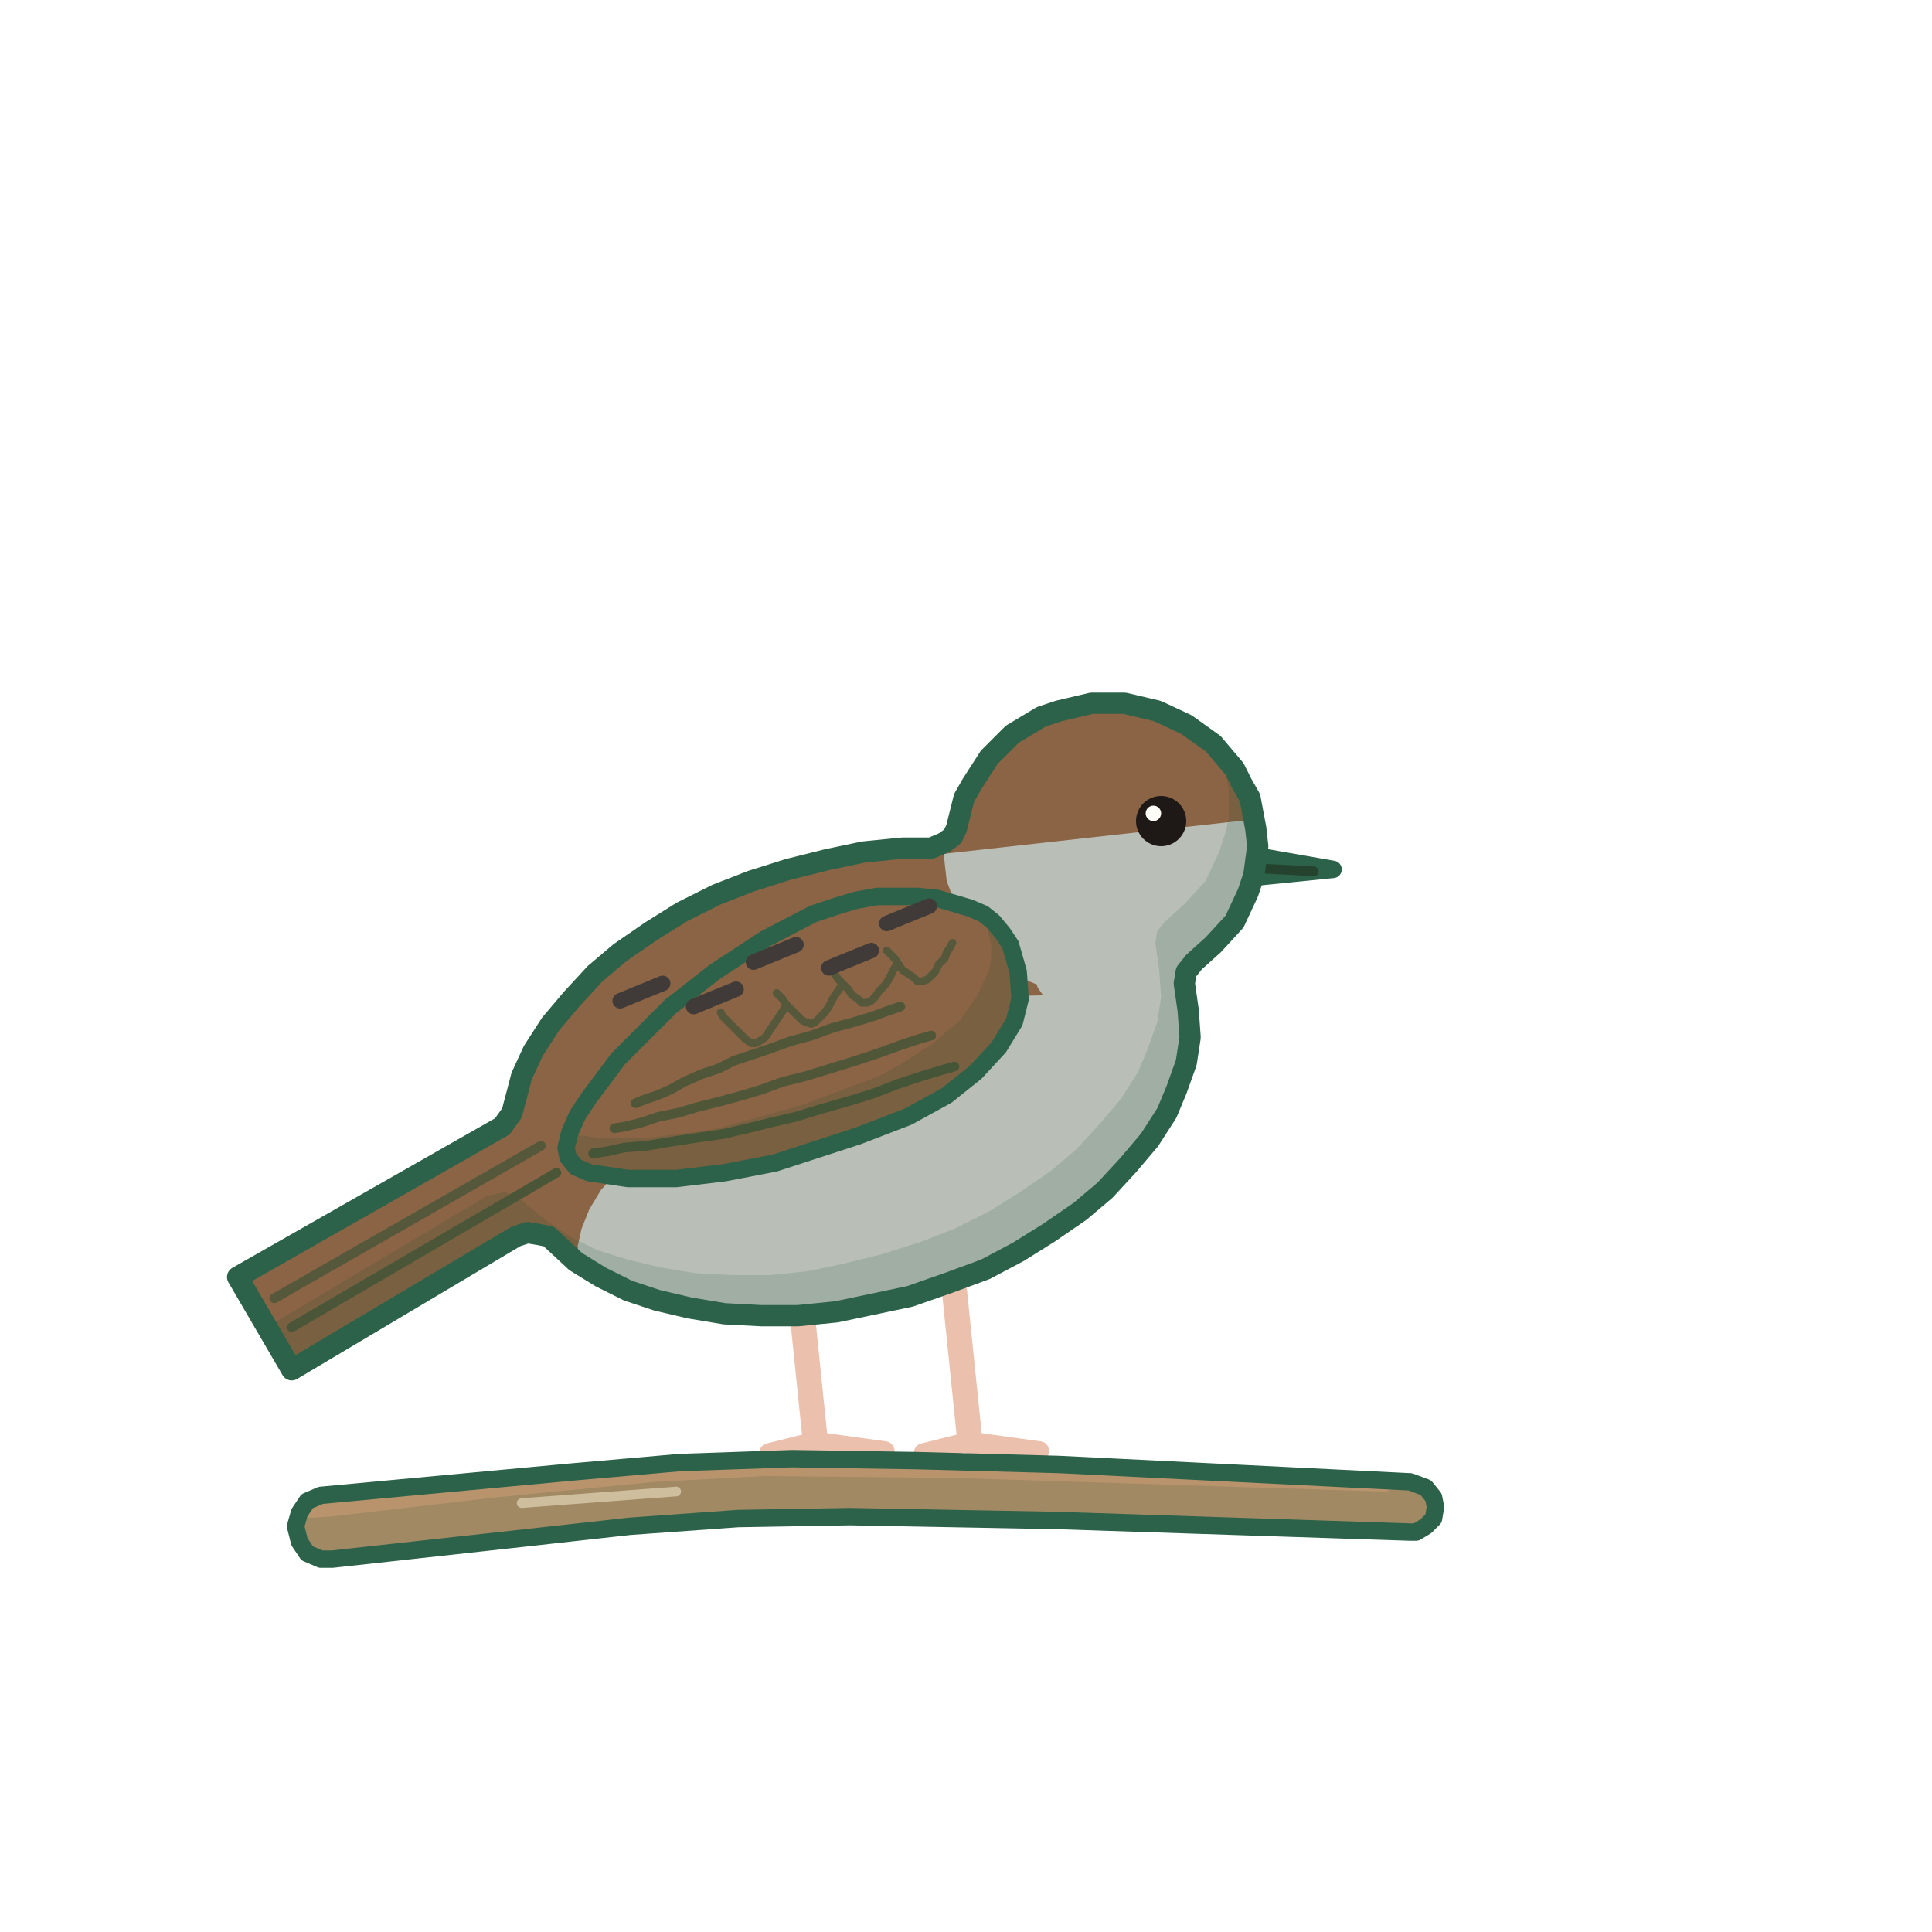
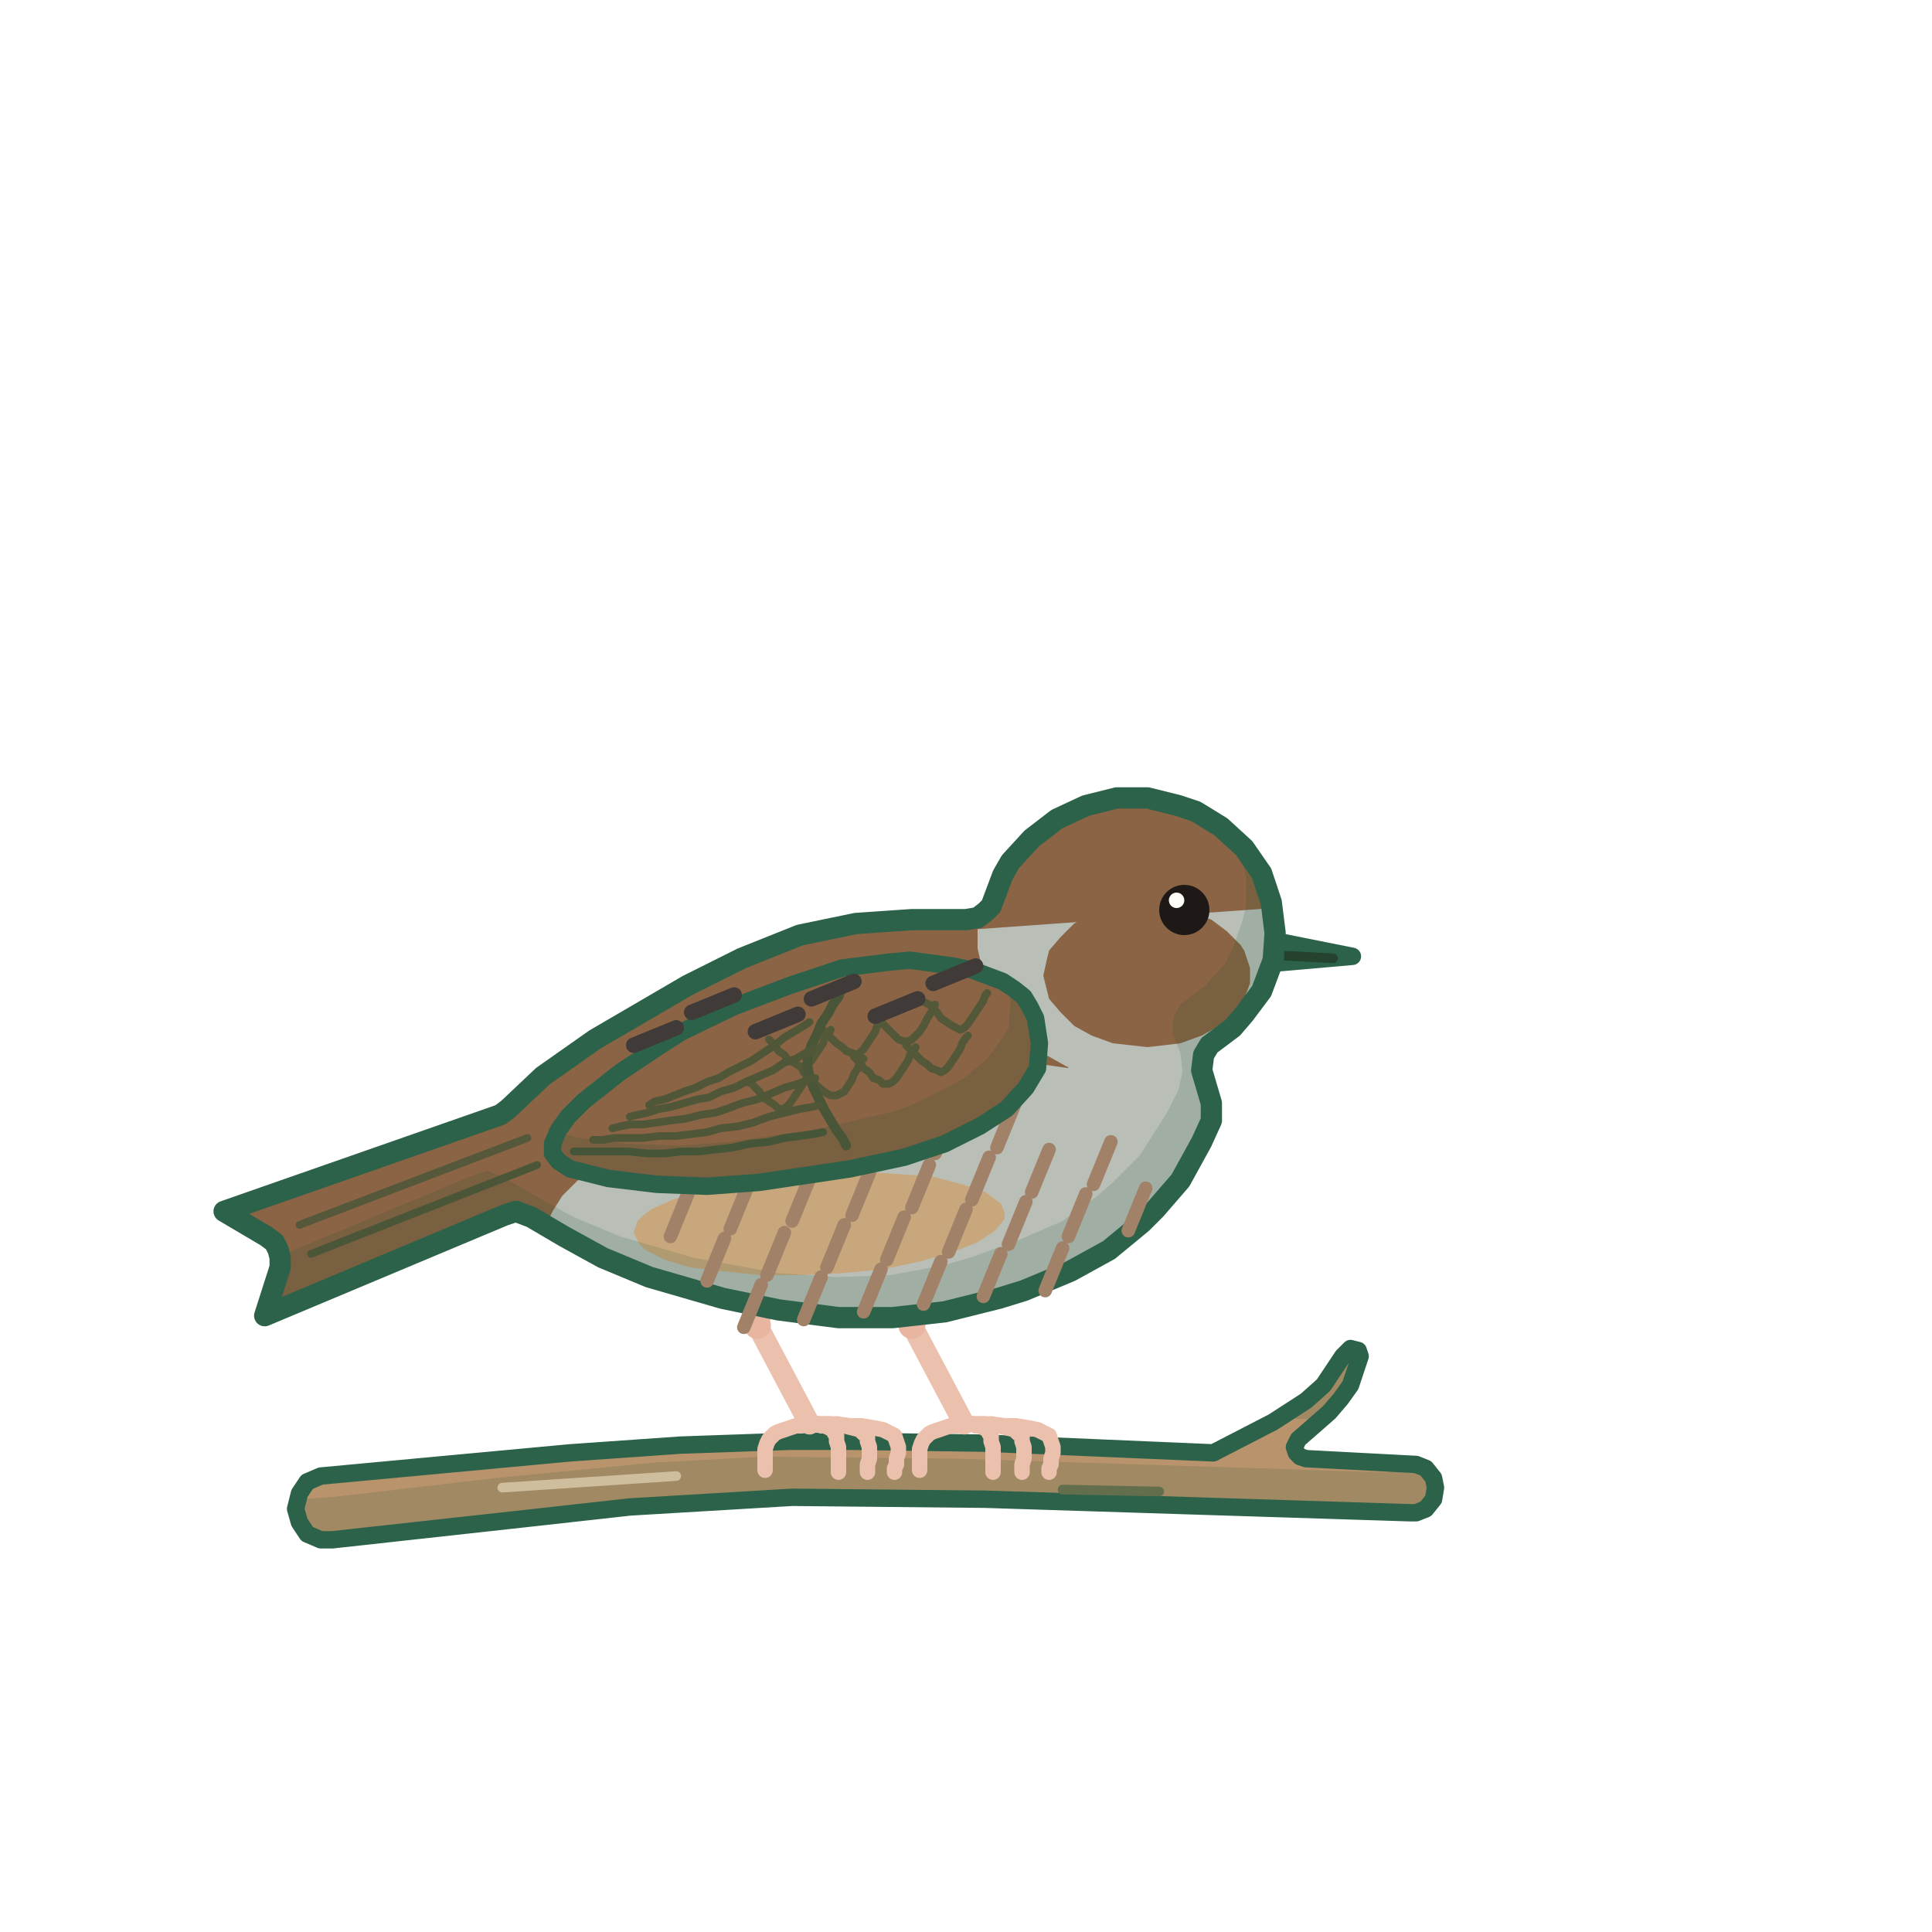
<svg xmlns="http://www.w3.org/2000/svg" width="100" height="100" viewBox="0 0 100 100">
  <g stroke-linecap="round" stroke-linejoin="round">
-     <path d="M41,62.9 L42.2,74.6" fill="none" stroke="#EBC0AD" stroke-width="1.3" />
-     <path d="M42.2,74.6 L45.8,75.1" fill="none" stroke="#EBC0AD" stroke-width="1" />
-     <path d="M42.2,74.6 L45.2,76.1" fill="none" stroke="#EBC0AD" stroke-width="1" />
-     <path d="M42.2,74.6 L39.8,75.2" fill="none" stroke="#EBC0AD" stroke-width="1" />
-     <path d="M49,62.9 L50.2,74.6" fill="none" stroke="#EBC0AD" stroke-width="1.3" />
-     <path d="M50.2,74.6 L53.8,75.1" fill="none" stroke="#EBC0AD" stroke-width="1" />
-     <path d="M50.2,74.6 L53.2,76.1" fill="none" stroke="#EBC0AD" stroke-width="1" />
-     <path d="M50.2,74.6 L47.8,75.2" fill="none" stroke="#EBC0AD" stroke-width="1" />
-     <path d="M29.5,76.2 L35.2,75.7 L41,75.5 L47.4,75.6 L54.8,75.8 L73,76.7 L73.8,77 L74.2,77.5 L74.3,78 L74.2,78.6 L73.8,79 L73.3,79.3 L73,79.3 L54.7,78.7 L44,78.5 L38.2,78.6 L32.6,79 L27.2,79.6 L17.2,80.7 L16.6,80.7 L15.9,80.4 L15.5,79.8 L15.3,79 L15.5,78.3 L15.9,77.7 L16.6,77.4 Z" fill="#B8936C" stroke="none" />
-     <path d="M15.3,79 L15.4,78.6 L17.1,78.5 L25.7,77.5 L33.9,76.7 L39.5,76.4 L49.5,76.5 L71.5,77.2 L71.8,77.2 L72.3,76.9 L72.5,76.7 L73.3,76.8 L73.8,77 L74.2,77.5 L74.3,78 L74.2,78.6 L73.8,79 L73.3,79.3 L73,79.3 L51,78.6 L41,78.5 L32.6,79 L27.2,79.6 L17.2,80.7 L16.6,80.7 L15.9,80.4 L15.5,79.8 Z" fill="#06472A" fill-opacity="0.13" stroke="none" />
-     <path d="M29.5,76.2 L35.2,75.7 L41,75.5 L47.4,75.6 L54.8,75.8 L73,76.7 L73.8,77 L74.2,77.5 L74.3,78 L74.2,78.6 L73.8,79 L73.3,79.3 L73,79.3 L54.7,78.7 L44,78.5 L38.2,78.6 L32.6,79 L27.2,79.6 L17.2,80.7 L16.6,80.7 L15.9,80.4 L15.5,79.8 L15.3,79 L15.5,78.3 L15.9,77.7 L16.6,77.4 Z" fill="none" stroke="#2B6249" stroke-width="0.9" />
-     <path d="M27,77.8 L35,77.2" fill="none" stroke="#CEBE9E" stroke-width="0.5" />
-     <path d="M61,43.6 L69,45 L61,45.8 Z" fill="#4B3A33" stroke="none" />
-     <path d="M61,45.8 L61,43.6 L69,45 Z" fill="#06472A" fill-opacity="0.13" stroke="none" />
-     <path d="M61,43.6 L69,45 L61,45.8 Z" fill="none" stroke="#2B6249" stroke-width="0.9" />
-     <path d="M62.4,44.8 L68,45.1" fill="none" stroke="#24422E" stroke-width="0.5" />
-     <path d="M12.3,66.1 L26,58.3 L26.5,57.6 L27,55.7 L27.6,54.4 L28.5,53 L29.6,51.7 L30.8,50.4 L32.1,49.3 L33.7,48.2 L35.3,47.2 L37.1,46.3 L38.9,45.6 L40.8,45 L42.8,44.5 L44.7,44.1 L46.7,43.9 L48.2,43.9 L48.9,43.6 L49.3,43.3 L49.5,42.9 L49.9,41.3 L50.3,40.6 L51.2,39.2 L52.4,38 L53.9,37.1 L54.8,36.8 L56.5,36.4 L58.2,36.4 L59.9,36.8 L61.4,37.5 L62.8,38.5 L63.9,39.8 L64.3,40.6 L64.7,41.3 L65,42.9 L65.1,43.8 L64.9,45.3 L64.6,46.2 L63.9,47.7 L62.8,48.9 L61.8,49.8 L61.4,50.3 L61.3,50.9 L61.5,52.3 L61.6,53.7 L61.4,55 L60.9,56.4 L60.4,57.6 L59.5,59 L58.4,60.3 L57.2,61.6 L55.9,62.7 L54.3,63.8 L52.7,64.8 L51,65.7 L49.1,66.4 L47.1,67.1 L45.2,67.5 L43.3,67.9 L41.3,68.1 L39.4,68.1 L37.5,68 L35.7,67.7 L34,67.3 L32.5,66.8 L31.1,66.1 L29.8,65.3 L28.4,64 L27.9,63.9 L27.3,63.8 L26.7,64 L15.1,70.9 Z" fill="#8A6444" stroke="none" />
-     <path d="M33.3,60.4 L27.5,63.8 L26.7,64 L15.1,70.9 L12.3,66.1 L25.8,58.5 L26.4,57.9 L30.5,55.6 L30.8,55.7 L33.3,60.1 Z" fill="#8A6444" stroke="none" />
-     <path d="M59.8,54.2 L61.4,54.7 L61.4,55 L60.9,56.4 L60.3,57.7 L59.5,59 L58.4,60.3 L57.2,61.6 L55.9,62.7 L54.3,63.8 L52.7,64.8 L51,65.7 L49.1,66.4 L47.1,67.1 L45.2,67.5 L43.3,67.9 L41.3,68.1 L39.3,68.1 L37.4,68 L35.7,67.7 L34,67.3 L32.4,66.8 L31.1,66.1 L30,65.4 L29.9,64.5 L30.1,63.6 L30.5,62.6 L31.1,61.6 L32,60.6 L33,59.7 L34.2,58.7 L35.6,57.9 L37.2,57.1 L38.9,56.3 L42.6,55 L46.6,54.1 L48.6,53.8 L52.7,53.5 L54.6,53.5 L56.7,53.7 L55.2,52.9 L54.4,52.1 L53.7,51.1 L53.6,50.6 L53.4,49.6 L53.6,48.5 L53.7,48 L54.4,47.1 L55.2,46.3 L55.7,45.9 L56.9,45.4 L58.9,44.9 L61,45 L61.7,45.2 L63,45.6 L63.5,45.9 L64.5,46.6 L63.9,47.6 L63.4,48.3 L62.8,48.9 L61.8,49.8 L61.4,50.3 L61.3,50.9 L61.5,52.3 L61.6,53.6 L61.5,54 Z" fill="#B9BEB6" stroke="none" />
-     <path d="M45.8,53.2 L46.3,52.1 L50.6,51.6 L54.6,51.5 L56.6,51.7 L58.5,51.9 L60.4,52.3 L61.6,52.7 L61.6,53.6 L61.4,55 L60.9,56.4 L60.4,57.6 L59.5,59 L58.4,60.3 L57.2,61.6 L55.9,62.7 L54.4,63.8 L52.7,64.8 L50.4,65.9 L49.4,65.4 L48.5,64.7 L47.7,64 L47,63.1 L46.4,62.2 L45.9,61.2 L45.5,60.1 L45.2,59 L45.1,57.9 L45.1,56.7 L45.2,55.5 L45.5,54.4 Z" fill="#B9BEB6" stroke="none" />
-     <path d="M48.8,43.8 L49.5,43 L49.9,41.3 L50.3,40.5 L51.2,39.2 L51.8,38.5 L53.2,37.5 L54.7,36.8 L55.6,36.6 L57.3,36.4 L59,36.6 L59.9,36.8 L61.4,37.5 L62.8,38.5 L63.9,39.8 L64.3,40.6 L64.9,42 L65.1,43.7 L64.9,45.3 L64.3,46.9 L63.4,48.3 L61.7,49.9 L61.4,50.3 L61.3,50.8 L60.1,51.3 L59.2,51.5 L57.3,51.8 L55.5,51.6 L54.5,51.3 L52.8,50.6 L51.3,49.4 L50.1,48 L49.6,47.2 L49,45.6 Z" fill="#B9BEB6" stroke="none" />
-     <path d="M48.8,43.8 L49.5,43 L49.9,41.3 L50.3,40.5 L51.2,39.2 L51.8,38.6 L52.5,38 L53.9,37.1 L54.8,36.8 L56.5,36.4 L58.1,36.4 L59.1,36.6 L60.6,37.1 L62.1,38 L63.4,39.1 L63.9,39.9 L64.6,41.3 L65,42.4 L48.8,44.2 Z" fill="#8A6444" stroke="none" />
-     <path d="M15.1,70.9 L13.8,68.7 L25.2,61.9 L25.7,61.8 L26.1,61.7 L26.7,61.9 L28.3,63.2 L29.5,64 L30.9,64.7 L32.5,65.2 L34.2,65.6 L36,65.9 L37.9,66 L39.8,66 L41.8,65.8 L43.7,65.4 L45.7,64.9 L47.6,64.3 L49.4,63.6 L51.2,62.7 L52.8,61.7 L54.4,60.6 L55.7,59.5 L56.9,58.2 L58,56.9 L58.9,55.5 L59.4,54.3 L59.9,52.9 L60.1,51.6 L60,50.2 L59.8,48.8 L59.9,48.2 L60.3,47.7 L61.3,46.8 L62.4,45.6 L63.1,44.1 L63.4,43.2 L63.6,42.4 L63.6,40.8 L63.4,39.9 L62.9,38.6 L63.9,39.9 L64.6,41.3 L64.9,42.1 L65.1,43.7 L65,44.6 L64.6,46.2 L63.9,47.6 L62.8,48.9 L61.7,49.9 L61.4,50.4 L61.3,51 L61.5,52.3 L61.6,53.6 L61.4,55 L60.9,56.4 L60.3,57.7 L59.5,59 L58.4,60.3 L57.2,61.6 L55.9,62.7 L54.3,63.8 L52.7,64.8 L50.9,65.7 L49.1,66.4 L47.2,67 L45.2,67.5 L43.3,67.9 L41.3,68.1 L39.4,68.1 L37.5,68 L35.7,67.7 L34,67.3 L32.4,66.8 L31,66.1 L29.8,65.3 L28.2,64 L27.8,63.8 L27.3,63.8 L26.7,64 Z" fill="#06472A" fill-opacity="0.13" stroke="none" />
-     <path d="M12.3,66.1 L26,58.3 L26.5,57.6 L27,55.7 L27.6,54.4 L28.5,53 L29.6,51.7 L30.8,50.4 L32.1,49.3 L33.7,48.2 L35.3,47.2 L37.1,46.3 L38.9,45.6 L40.8,45 L42.8,44.5 L44.7,44.1 L46.7,43.9 L48.2,43.9 L48.9,43.6 L49.3,43.3 L49.5,42.9 L49.9,41.3 L50.3,40.6 L51.2,39.2 L52.4,38 L53.9,37.1 L54.8,36.8 L56.5,36.4 L58.2,36.4 L59.9,36.8 L61.4,37.5 L62.8,38.5 L63.9,39.8 L64.3,40.6 L64.7,41.3 L65,42.9 L65.1,43.8 L64.9,45.3 L64.6,46.2 L63.9,47.7 L62.8,48.9 L61.8,49.8 L61.4,50.3 L61.3,50.9 L61.5,52.3 L61.6,53.7 L61.4,55 L60.9,56.4 L60.4,57.6 L59.5,59 L58.4,60.3 L57.2,61.6 L55.9,62.7 L54.3,63.8 L52.7,64.8 L51,65.7 L49.1,66.4 L47.1,67.1 L45.2,67.5 L43.3,67.9 L41.3,68.1 L39.4,68.1 L37.5,68 L35.7,67.7 L34,67.3 L32.5,66.8 L31.1,66.1 L29.8,65.3 L28.4,64 L27.9,63.9 L27.3,63.8 L26.7,64 L15.1,70.9 Z" fill="none" stroke="#2B6249" stroke-width="1.1" />
-     <path d="M28.8,60.7 L15.1,68.7" fill="none" stroke="#4B5638" stroke-width="0.5" />
-     <path d="M28,59.3 L14.2,67.2" fill="none" stroke="#55583A" stroke-width="0.5" />
-     <path d="M50.2,47 L50.9,47.3 L51.4,47.7 L51.9,48.3 L52.3,48.9 L52.7,50.3 L52.8,51.7 L52.5,52.9 L51.7,54.2 L50.5,55.5 L49,56.7 L47,57.8 L44.4,58.8 L40.1,60.2 L37.5,60.7 L35,61 L32.5,61 L30.5,60.7 L29.8,60.4 L29.4,59.9 L29.3,59.4 L29.5,58.6 L29.9,57.7 L30.5,56.8 L32,54.8 L33.8,53 L34.7,52.1 L37,50.3 L39.6,48.6 L42.1,47.3 L43.3,46.9 L44.3,46.6 L45.4,46.4 L47.5,46.4 L48.5,46.5 Z" fill="#8A6444" stroke="none" />
-     <path d="M29.3,59.4 L29.5,58.7 L31,58.9 L33.5,58.9 L36,58.6 L37.2,58.4 L41.5,57.2 L45.5,55.7 L46.6,55.1 L48.3,54 L49.7,52.8 L50.6,51.5 L51.2,50.2 L51.3,49.6 L51.3,48.9 L51,47.5 L51.9,48.3 L52.3,48.9 L52.7,50.3 L52.8,51.7 L52.7,52.3 L52.1,53.6 L51.2,54.9 L49.8,56.1 L48.1,57.2 L47,57.8 L44.4,58.8 L41.5,59.8 L38.7,60.5 L36.3,60.9 L33.7,61 L31.4,60.9 L30.5,60.7 L29.8,60.4 L29.4,59.9 Z" fill="#06472A" fill-opacity="0.13" stroke="none" />
-     <path d="M50.2,47 L50.9,47.3 L51.4,47.7 L51.9,48.3 L52.3,48.9 L52.7,50.3 L52.8,51.7 L52.5,52.9 L51.7,54.2 L50.5,55.5 L49,56.7 L47,57.8 L44.4,58.8 L40.1,60.2 L37.5,60.7 L35,61 L32.5,61 L30.5,60.7 L29.8,60.4 L29.4,59.9 L29.3,59.4 L29.5,58.6 L29.9,57.7 L30.5,56.8 L32,54.8 L33.8,53 L34.7,52.1 L37,50.3 L39.6,48.6 L42.1,47.3 L43.3,46.9 L44.3,46.6 L45.4,46.4 L47.5,46.4 L48.5,46.5 Z" fill="none" stroke="#2B6249" stroke-width="0.9" />
-     <path d="M49.4,55.2 L48.7,55.4 L47.7,55.7 L46.5,56.1 L45.2,56.6 L43.9,57 L42.5,57.4 L41.2,57.8 L39.9,58.1 L38.7,58.4 L37.4,58.7 L36,58.9 L34.7,59.1 L33.5,59.3 L32.3,59.4 L31.4,59.6 L30.7,59.7" fill="none" stroke="#455537" stroke-width="0.5" />
-     <path d="M48.2,53.6 L47.5,53.8 L46.6,54.1 L45.5,54.5 L44.3,54.9 L43,55.3 L41.7,55.7 L40.5,56 L39.4,56.4 L38.4,56.7 L37.3,57 L36.1,57.3 L35.1,57.6 L34.1,57.8 L33.2,58.1 L32.4,58.3 L31.8,58.4" fill="none" stroke="#4F5738" stroke-width="0.5" />
-     <path d="M46.6,52.1 L46,52.3 L45.2,52.6 L44.2,52.9 L43.1,53.2 L42,53.6 L40.9,53.9 L39.8,54.3 L38.9,54.6 L38,54.9 L37.2,55.3 L36.3,55.6 L35.4,56 L34.7,56.4 L34,56.7 L33.4,56.9 L32.9,57.1" fill="none" stroke="#4F5738" stroke-width="0.5" />
-     <path d="M49.3,48.8 L49.2,49 L49,49.3 L48.9,49.6 L48.6,49.9 L48.4,50.3 L48.2,50.5 L48,50.7 L47.7,50.8 L47.5,50.8 L47.3,50.6 L47,50.4 L46.7,50.2 L46.5,49.9 L46.3,49.6 L46.1,49.4 L45.9,49.2" fill="none" stroke="#55583A" stroke-width="0.4" />
-     <path d="M46.5,49.9 L46.3,50.1 L46.2,50.3 L46,50.7 L45.8,51 L45.5,51.3 L45.3,51.6 L45.1,51.8 L44.9,51.9 L44.6,51.9 L44.4,51.7 L44.1,51.5 L43.9,51.2 L43.6,50.9 L43.4,50.7 L43.2,50.4 L43.1,50.3" fill="none" stroke="#55583A" stroke-width="0.4" />
-     <path d="M43.6,51 L43.5,51.1 L43.3,51.4 L43.1,51.7 L42.9,52.1 L42.7,52.4 L42.4,52.7 L42.2,52.9 L42,53 L41.7,52.9 L41.5,52.8 L41.2,52.5 L41,52.3 L40.7,52 L40.5,51.7 L40.3,51.5 L40.2,51.4" fill="none" stroke="#55583A" stroke-width="0.4" />
-     <path d="M40.7,52 L40.6,52.2 L40.4,52.5 L40.2,52.8 L40,53.1 L39.8,53.4 L39.6,53.7 L39.3,53.9 L39.1,54 L38.9,54 L38.6,53.8 L38.4,53.6 L38.1,53.3 L37.9,53.1 L37.6,52.8 L37.4,52.6 L37.3,52.4" fill="none" stroke="#55583A" stroke-width="0.4" />
-     <path d="M48.1,46.9 L45.9,47.8" fill="none" stroke="#403B38" stroke-width="0.8" />
-     <path d="M45.1,49.2 L42.9,50.1" fill="none" stroke="#403B38" stroke-width="0.8" />
-     <path d="M41.2,48.9 L39,49.8" fill="none" stroke="#403B38" stroke-width="0.8" />
-     <path d="M38.1,51.2 L35.9,52.1" fill="none" stroke="#403B38" stroke-width="0.8" />
-     <path d="M34.3,50.9 L32.1,51.8" fill="none" stroke="#403B38" stroke-width="0.8" />
-     <circle cx="60.1" cy="42.5" r="1.3" fill="#1E1916" />
-     <circle cx="59.7" cy="42.1" r="0.4" fill="#FFFDF8" />
+     <path d="M15.3,78.1 L15.5,77.3 L15.9,76.7 L16.6,76.4 L29.5,75.2 L35.2,74.8 L40.9,74.6 L44.1,74.6 L51.1,74.7 L62.8,75.2 L65.9,73.6 L67.6,72.5 L68.5,71.7 L69.5,70.2 L69.9,69.8 L70.3,69.9 L70.4,70.2 L69.9,71.7 L69.4,72.4 L68.8,73.1 L67.2,74.5 L67,74.9 L67.1,75.2 L67.3,75.4 L67.6,75.5 L73.3,75.8 L73.8,76 L74.2,76.5 L74.3,77 L74.2,77.6 L73.8,78.1 L73.3,78.3 L73,78.3 L51,77.6 L41,77.5 L32.6,78 L27.2,78.6 L17.2,79.7 L16.6,79.7 L15.9,79.4 L15.5,78.8 Z" fill="#B8936C" stroke="none" />
+     <path d="M15.3,78.1 L15.4,77.6 L17.1,77.5 L25.7,76.5 L33.9,75.7 L39.5,75.4 L49.5,75.5 L71.4,76.2 L71.8,76.2 L72.3,76 L72.5,75.7 L73.3,75.8 L73.8,76 L74.2,76.5 L74.3,77 L74.2,77.6 L73.8,78.1 L73.3,78.3 L73,78.3 L51,77.6 L41,77.5 L32.6,78 L27.2,78.6 L17.2,79.7 L16.6,79.7 L15.9,79.4 L15.5,78.8 Z" fill="#06472A" fill-opacity="0.13" stroke="none" />
+     <path d="M68.5,73.5 L66.3,73.4 L68,72.2 L68.7,71.4 L69.6,70 L69.9,69.8 L70.1,69.8 L70.4,70.1 L70.4,70.4 L69.7,72 Z" fill="#06472A" fill-opacity="0.13" stroke="none" />
+     <path d="M15.3,78.1 L15.5,77.3 L15.9,76.7 L16.6,76.4 L29.5,75.2 L35.2,74.8 L40.9,74.6 L44.1,74.6 L51.1,74.7 L62.8,75.2 L65.9,73.6 L67.6,72.5 L68.5,71.7 L69.5,70.2 L69.9,69.8 L70.3,69.9 L70.4,70.2 L69.9,71.7 L69.4,72.4 L68.8,73.1 L67.2,74.5 L67,74.9 L67.1,75.2 L67.3,75.4 L67.6,75.5 L73.3,75.8 L73.8,76 L74.2,76.5 L74.3,77 L74.2,77.6 L73.8,78.1 L73.3,78.3 L73,78.3 L51,77.6 L41,77.5 L32.6,78 L27.2,78.6 L17.2,79.7 L16.6,79.7 L15.9,79.4 L15.5,78.8 Z" fill="none" stroke="#2B6249" stroke-width="0.9" />
+     <path d="M26,77 L35,76.4" fill="none" stroke="#CEBE9E" stroke-width="0.5" />
+     <path d="M55,77.1 L60,77.2" fill="none" stroke="#636F4C" stroke-width="0.5" />
+     <path d="M41,63.1 L39.2,68.6 L41.9,73.7" fill="none" stroke="#EBC0AD" stroke-width="1.1" />
+     <circle cx="39.2" cy="68.6" r="0.7" fill="#E7B5A0" />
+     <path d="M41.9,73.7 L42,73.7 L42.2,73.7 L42.3,73.7 L42.5,73.8 L42.7,73.8 L42.9,73.9 L43.1,74 L43.2,74.2 L43.3,74.3 L43.3,74.6 L43.4,74.9 L43.4,75.2 L43.4,75.5 L43.4,75.8 L43.4,76 L43.4,76.2" fill="none" stroke="#EBC0AD" stroke-width="0.8" />
+     <path d="M41.9,73.7 L42.1,73.7 L42.5,73.7 L42.9,73.7 L43.3,73.8 L43.7,73.8 L44.1,73.9 L44.5,74 L44.7,74.2 L44.9,74.3 L44.9,74.6 L45,74.9 L45,75.2 L45,75.5 L44.9,75.8 L44.9,76 L44.9,76.2" fill="none" stroke="#EBC0AD" stroke-width="0.8" />
+     <path d="M41.9,73.7 L42.3,73.7 L42.7,73.7 L43.3,73.7 L44,73.8 L44.6,73.8 L45.2,73.9 L45.7,74 L46.1,74.2 L46.3,74.3 L46.4,74.6 L46.5,74.9 L46.5,75.2 L46.4,75.5 L46.4,75.8 L46.3,76 L46.3,76.2" fill="none" stroke="#EBC0AD" stroke-width="0.8" />
+     <path d="M41.9,73.7 L41.7,73.7 L41.5,73.8 L41.2,73.8 L40.9,73.9 L40.6,74 L40.3,74.1 L40.1,74.2 L39.9,74.4 L39.8,74.5 L39.7,74.7 L39.6,75 L39.6,75.2 L39.6,75.5 L39.6,75.7 L39.6,75.9 L39.6,76.1" fill="none" stroke="#EBC0AD" stroke-width="0.8" />
+     <path d="M49,63.1 L47.2,68.6 L49.9,73.7" fill="none" stroke="#EBC0AD" stroke-width="1.1" />
+     <circle cx="47.2" cy="68.6" r="0.7" fill="#E7B5A0" />
+     <path d="M49.9,73.7 L50,73.7 L50.2,73.7 L50.3,73.7 L50.5,73.8 L50.7,73.8 L50.9,73.9 L51.1,74 L51.2,74.2 L51.3,74.3 L51.3,74.6 L51.4,74.9 L51.4,75.2 L51.4,75.5 L51.4,75.8 L51.4,76 L51.4,76.2" fill="none" stroke="#EBC0AD" stroke-width="0.8" />
+     <path d="M49.9,73.7 L50.1,73.7 L50.5,73.7 L50.9,73.7 L51.3,73.8 L51.7,73.8 L52.1,73.9 L52.5,74 L52.7,74.2 L52.9,74.3 L52.9,74.6 L53,74.9 L53,75.2 L53,75.5 L52.9,75.8 L52.9,76 L52.9,76.2" fill="none" stroke="#EBC0AD" stroke-width="0.8" />
+     <path d="M49.9,73.7 L50.3,73.7 L50.7,73.7 L51.3,73.7 L52,73.8 L52.6,73.8 L53.2,73.9 L53.7,74 L54.1,74.2 L54.3,74.3 L54.4,74.6 L54.5,74.9 L54.5,75.2 L54.4,75.5 L54.4,75.8 L54.3,76 L54.3,76.2" fill="none" stroke="#EBC0AD" stroke-width="0.8" />
+     <path d="M49.9,73.7 L49.7,73.7 L49.5,73.8 L49.2,73.8 L48.9,73.9 L48.6,74 L48.3,74.1 L48.1,74.2 L47.9,74.4 L47.8,74.5 L47.7,74.7 L47.6,75 L47.6,75.2 L47.6,75.5 L47.6,75.7 L47.6,75.9 L47.6,76.1" fill="none" stroke="#EBC0AD" stroke-width="0.8" />
+     <path d="M62,48.1 L66,48.7 L70,49.5 L62,50.2 Z" fill="#4B3A33" stroke="none" />
+     <path d="M62,50.2 L62,48.1 L66,48.7 L70,49.5 L66,49.9 Z" fill="#06472A" fill-opacity="0.13" stroke="none" />
+     <path d="M62,48.1 L66,48.7 L70,49.5 L62,50.2 Z" fill="none" stroke="#2B6249" stroke-width="0.9" />
+     <path d="M63.4,49.3 L69,49.6" fill="none" stroke="#24422E" stroke-width="0.5" />
+     <path d="M11.6,62.7 L25.9,57.7 L26.3,57.4 L28.1,55.7 L30.8,53.8 L35.6,51 L38.4,49.6 L39.9,49 L41.4,48.4 L44.3,47.8 L47.2,47.6 L50,47.6 L50.6,47.5 L51,47.2 L51.3,46.9 L51.9,45.3 L52.3,44.6 L53.4,43.4 L54.7,42.4 L56.2,41.7 L57.8,41.3 L59.4,41.3 L61,41.7 L61.9,42 L63.2,42.8 L64.4,43.9 L65.3,45.2 L65.8,46.7 L66,48.3 L65.9,49.7 L65.6,50.5 L65.3,51.3 L64.4,52.5 L63.8,53.2 L62.6,54.1 L62.3,54.6 L62.2,55.4 L62.7,57.1 L62.7,58 L62.2,59.1 L61.1,61.1 L59.8,62.6 L59.1,63.3 L57.4,64.7 L55.4,65.8 L53,66.8 L51.7,67.2 L48.9,67.9 L46.2,68.2 L43.4,68.2 L40.3,67.8 L37.4,67.2 L33.6,66.1 L31.2,65.1 L29.2,64 L27.5,63 L26.7,62.7 L26.1,62.9 L13.7,68.1 L14.5,65.6 L14.5,65.1 L14.4,64.7 L14.2,64.3 L13.8,64 Z" fill="#8A6444" stroke="none" />
+     <path d="M32.2,60.5 L26.9,62.8 L26.1,62.9 L13.7,68.1 L14.5,65.6 L14.5,65 L14.6,64.6 L14.3,64.4 L13.8,64 L11.6,62.7 L25.7,57.7 L26.4,57.3 L30.5,55.9 L30.7,56 L32.3,60.3 Z" fill="#8A6444" stroke="none" />
+     <path d="M65.4,51 L64.9,52 L63.9,53.1 L62.6,54.1 L62.2,54.8 L62.2,55.6 L62.7,57.1 L62.7,58 L61.5,58.2 L60.2,58.2 L58.3,57.8 L57.7,57.6 L56.7,56.9 L55.8,56.2 L55.3,55.3 L55,54.3 L54.9,53.8 L55.1,52.8 L55.3,52.3 L55.8,51.4 L56.2,51 L56.7,50.7 L57.7,50 L59.5,49.5 L61.5,49.4 L63.4,49.8 L64,50 Z" fill="#B9BEB6" stroke="none" />
+     <path d="M62.1,59.4 L61.5,60.4 L60.5,61.8 L59.1,63.4 L57.4,64.7 L55.4,65.8 L53,66.8 L50.3,67.6 L47.6,68.1 L46.2,68.2 L43.3,68.2 L40.4,67.8 L37.4,67.2 L34.8,66.5 L32.4,65.7 L30.2,64.6 L28.2,63.5 L28.6,62.7 L29.1,61.9 L29.9,61.1 L30.9,60.4 L32.1,59.7 L33.5,59 L35.1,58.5 L38.7,57.5 L42.7,56.9 L44.7,56.7 L49,56.7 L53.1,57 L55,57.2 L58.6,58.1 L60.2,58.6 Z" fill="#B9BEB6" stroke="none" />
+     <path d="M47.1,56 L48.1,54.7 L51.1,54.8 L53.3,55 L55.4,55.3 L59.1,56.1 L61,56.7 L62.6,57.4 L62.7,57.6 L62.6,58.1 L62.2,59.1 L61,61.1 L59.8,62.6 L59.1,63.3 L57.4,64.7 L55.4,65.8 L53,66.8 L50.3,67.6 L48.1,68 L47.1,67.1 L46.5,66.3 L46,65.5 L45.7,64.5 L45.4,63.5 L45.3,62.5 L45.3,61.4 L45.4,60.3 L45.7,59.2 L46.5,57 Z" fill="#B9BEB6" stroke="none" />
+     <path d="M51.8,62.3 L51.9,62.5 L52,62.8 L52,63.1 L51.5,63.7 L50.6,64.3 L49.3,64.8 L47.6,65.3 L45.7,65.7 L43.6,65.9 L41.5,66 L39.4,66 L37.4,65.8 L35.7,65.6 L34.4,65.2 L33.4,64.7 L33.1,64.4 L32.8,63.8 L33,63.2 L33.3,62.9 L33.7,62.6 L34.8,62.1 L37.2,61.4 L39.1,61 L41.2,60.8 L43.4,60.6 L45.5,60.7 L48.3,60.9 L50.5,61.5 L51,61.7 Z" fill="#C9A77C" stroke="none" />
+     <path d="M50.6,47.5 L51,47.2 L51.3,46.9 L51.9,45.3 L52.3,44.6 L53.4,43.3 L54.7,42.3 L56.2,41.7 L57,41.5 L58.7,41.3 L60.2,41.5 L61.8,42 L63.2,42.8 L63.9,43.4 L64.9,44.5 L65.6,45.9 L66,47.4 L66,48.3 L65.8,49.8 L65.3,51.3 L64.4,52.6 L63.8,53.2 L62.5,54.2 L62.3,54.6 L62.2,55.1 L60.5,55.7 L58.6,55.9 L56.9,55.7 L55.2,55.2 L53.6,54.3 L52.9,53.6 L51.8,52.4 L51,50.8 L50.6,49.1 Z" fill="#B9BEB6" stroke="none" />
+     <path d="M50.5,48.1 L50.6,47.5 L51,47.2 L51.3,46.9 L51.9,45.3 L52.3,44.6 L53.4,43.3 L54.7,42.4 L55.5,42 L56.9,41.5 L57.8,41.3 L59.4,41.3 L60.3,41.5 L61.8,42 L63.2,42.8 L64.4,43.9 L64.9,44.6 L65.6,45.9 L65.9,47 Z" fill="#8A6444" stroke="none" />
+     <path d="M64.7,50.1 L64.7,50.9 L64.4,51.7 L63.9,52.4 L63.1,53.1 L62.2,53.6 L61.1,54 L59.4,54.2 L57.6,54 L56.5,53.6 L55.6,53.1 L54.9,52.4 L54.3,51.7 L54.2,51.3 L54,50.5 L54.2,49.6 L54.3,49.2 L54.9,48.5 L55.6,47.8 L56.5,47.3 L57.6,47 L59.4,46.8 L61.1,47 L62.7,47.6 L63.5,48.2 L64.2,48.9 L64.4,49.2 Z" fill="#8A6444" stroke="none" />
+     <path d="M11.6,62.7 L12.7,62.3 L13,62.9 L13,63.5 Z" fill="#06472A" fill-opacity="0.13" stroke="none" />
+     <path d="M14.5,65 L24.6,60.8 L25.2,60.6 L26,60.9 L27.7,61.9 L29.7,63 L32.1,64 L35.9,65.1 L40.3,65.9 L43.3,66.1 L46.1,66 L48.8,65.5 L50.2,65.1 L52.7,64.2 L55,63.2 L56.8,61.9 L57.6,61.2 L59,59.8 L60.4,57.6 L61,56.4 L61.2,55.5 L61.1,54.5 L60.7,53.5 L60.7,53 L60.8,52.5 L61.1,52 L62.4,51 L63.4,49.9 L63.8,49.1 L64.3,47.7 L64.5,46.9 L64.5,45.4 L64.3,44.6 L63.9,43.4 L64.9,44.6 L65.6,45.9 L65.9,46.7 L66,48.2 L65.8,49.8 L65.3,51.2 L64.9,52 L63.9,53.1 L62.6,54.1 L62.3,54.6 L62.2,55.1 L62.2,55.6 L62.6,56.6 L62.7,57.6 L62.5,58.5 L61.9,59.7 L60.5,61.9 L59.1,63.3 L58.3,64 L56.5,65.3 L54.2,66.3 L51.7,67.2 L50.3,67.6 L47.6,68.1 L44.8,68.2 L41.8,68 L37.4,67.2 L33.6,66.1 L30.2,64.6 L27.4,62.9 L26.6,62.8 L26.1,62.9 L13.7,68.1 L14.4,65.8 Z" fill="#06472A" fill-opacity="0.13" stroke="none" />
+     <path d="M11.6,62.7 L25.9,57.7 L26.3,57.4 L28.1,55.7 L30.8,53.8 L35.6,51 L38.4,49.6 L39.9,49 L41.4,48.4 L44.3,47.8 L47.2,47.6 L50,47.6 L50.6,47.5 L51,47.2 L51.3,46.9 L51.9,45.3 L52.3,44.6 L53.4,43.4 L54.7,42.4 L56.2,41.7 L57.8,41.3 L59.4,41.3 L61,41.7 L61.9,42 L63.2,42.8 L64.4,43.9 L65.3,45.2 L65.8,46.7 L66,48.3 L65.9,49.7 L65.6,50.5 L65.3,51.3 L64.4,52.5 L63.8,53.2 L62.6,54.1 L62.3,54.6 L62.2,55.4 L62.7,57.1 L62.7,58 L62.2,59.1 L61.1,61.1 L59.8,62.6 L59.1,63.3 L57.4,64.7 L55.4,65.8 L53,66.8 L51.7,67.2 L48.9,67.9 L46.2,68.2 L43.4,68.2 L40.3,67.8 L37.4,67.2 L33.6,66.1 L31.2,65.1 L29.2,64 L27.5,63 L26.7,62.7 L26.1,62.9 L13.7,68.1 L14.5,65.6 L14.5,65.1 L14.4,64.7 L14.2,64.3 L13.8,64 Z" fill="none" stroke="#2B6249" stroke-width="1.1" />
+     <path d="M57.5,59.1 L56.6,61.3" fill="none" stroke="#A18268" stroke-width="0.7" />
+     <path d="M59.3,61.5 L58.4,63.7" fill="none" stroke="#A18268" stroke-width="0.7" />
+     <path d="M54.3,59.5 L53.4,61.7" fill="none" stroke="#A18268" stroke-width="0.7" />
+     <path d="M56.2,61.8 L55.3,64" fill="none" stroke="#A18268" stroke-width="0.7" />
+     <path d="M55,64.6 L54.1,66.8" fill="none" stroke="#A18268" stroke-width="0.7" />
+     <path d="M52.5,57.2 L51.6,59.4" fill="none" stroke="#A18268" stroke-width="0.7" />
+     <path d="M51.2,59.9 L50.3,62.1" fill="none" stroke="#A18268" stroke-width="0.7" />
+     <path d="M53.1,62.2 L52.2,64.4" fill="none" stroke="#A18268" stroke-width="0.7" />
+     <path d="M51.8,64.9 L50.9,67.1" fill="none" stroke="#A18268" stroke-width="0.7" />
+     <path d="M49.3,57.5 L48.4,59.7" fill="none" stroke="#A18268" stroke-width="0.7" />
+     <path d="M48.1,60.3 L47.2,62.5" fill="none" stroke="#A18268" stroke-width="0.7" />
+     <path d="M50,62.6 L49.1,64.8" fill="none" stroke="#A18268" stroke-width="0.7" />
+     <path d="M48.7,65.3 L47.8,67.5" fill="none" stroke="#A18268" stroke-width="0.7" />
+     <path d="M46.2,57.9 L45.3,60.1" fill="none" stroke="#A18268" stroke-width="0.7" />
+     <path d="M45,60.7 L44.1,62.9" fill="none" stroke="#A18268" stroke-width="0.7" />
+     <path d="M46.8,63 L45.9,65.2" fill="none" stroke="#A18268" stroke-width="0.7" />
+     <path d="M45.6,65.7 L44.7,67.9" fill="none" stroke="#A18268" stroke-width="0.7" />
+     <path d="M43.1,58.3 L42.2,60.5" fill="none" stroke="#A18268" stroke-width="0.7" />
+     <path d="M41.9,61 L41,63.2" fill="none" stroke="#A18268" stroke-width="0.7" />
+     <path d="M43.7,63.4 L42.8,65.6" fill="none" stroke="#A18268" stroke-width="0.7" />
+     <path d="M42.5,66.1 L41.6,68.3" fill="none" stroke="#A18268" stroke-width="0.7" />
+     <path d="M40,58.7 L39.1,60.9" fill="none" stroke="#A18268" stroke-width="0.7" />
+     <path d="M38.7,61.4 L37.8,63.6" fill="none" stroke="#A18268" stroke-width="0.7" />
+     <path d="M40.6,63.8 L39.7,66" fill="none" stroke="#A18268" stroke-width="0.7" />
+     <path d="M39.4,66.5 L38.5,68.7" fill="none" stroke="#A18268" stroke-width="0.7" />
+     <path d="M36.9,59.1 L36,61.3" fill="none" stroke="#A18268" stroke-width="0.7" />
+     <path d="M35.6,61.8 L34.7,64" fill="none" stroke="#A18268" stroke-width="0.7" />
+     <path d="M37.5,64.1 L36.6,66.3" fill="none" stroke="#A18268" stroke-width="0.7" />
+     <path d="M27.8,60.3 L16.1,64.9" fill="none" stroke="#4B5638" stroke-width="0.4" />
+     <path d="M27.3,58.9 L15.5,63.4" fill="none" stroke="#55583A" stroke-width="0.4" />
+     <path d="M51.9,50.8 L52.5,51.2 L53,51.6 L53.3,52.1 L53.6,52.7 L53.8,54 L53.7,55.3 L53.1,56.3 L52.1,57.4 L50.7,58.3 L48.9,59.2 L46.8,59.9 L44,60.5 L39.3,61.2 L36.6,61.4 L34,61.3 L31.5,61 L29.5,60.5 L28.9,60.1 L28.6,59.7 L28.6,59.2 L28.9,58.5 L29.4,57.8 L30.2,57 L32.1,55.5 L34.2,54.1 L35.3,53.4 L38,52.1 L40.9,51 L43.6,50.1 L46,49.8 L47.1,49.7 L49.3,50 L50.3,50.2 Z" fill="#8A6444" stroke="none" />
+     <path d="M28.6,59.2 L28.8,58.6 L30,58.9 L32.5,59.2 L35.1,59.3 L37.8,59.1 L42.5,58.4 L46.4,57.5 L47.4,57.1 L49.2,56.2 L49.9,55.8 L51.1,54.8 L51.9,53.7 L52.2,53.2 L52.3,51.9 L52.2,51 L53,51.6 L53.3,52.1 L53.8,53.4 L53.8,54.6 L53.7,55.3 L53.1,56.3 L52.1,57.4 L50.7,58.3 L48.9,59.2 L47.9,59.6 L45.4,60.2 L42.4,60.8 L39.3,61.2 L36.6,61.4 L34,61.3 L31.5,61 L29.5,60.5 L28.9,60.1 L28.6,59.7 Z" fill="#06472A" fill-opacity="0.13" stroke="none" />
+     <path d="M51.9,50.8 L52.5,51.2 L53,51.6 L53.3,52.1 L53.6,52.7 L53.8,54 L53.7,55.3 L53.1,56.3 L52.1,57.4 L50.7,58.3 L48.9,59.2 L46.8,59.9 L44,60.5 L39.3,61.2 L36.6,61.4 L34,61.3 L31.5,61 L29.5,60.5 L28.9,60.1 L28.6,59.7 L28.6,59.2 L28.9,58.5 L29.4,57.8 L30.2,57 L32.1,55.5 L34.2,54.1 L35.3,53.4 L38,52.1 L40.9,51 L43.6,50.1 L46,49.8 L47.1,49.7 L49.3,50 L50.3,50.2 Z" fill="none" stroke="#2B6249" stroke-width="0.9" />
+     <path d="M51.1,51.4 L51,51.5 L50.9,51.8 L50.7,52.1 L50.5,52.4 L50.3,52.7 L50.1,53 L49.9,53.2 L49.7,53.3 L49.5,53.2 L49.3,53.1 L49,52.9 L48.7,52.7 L48.5,52.4 L48.3,52.2 L48.1,52 L47.9,51.9" fill="none" stroke="#535839" stroke-width="0.4" />
+     <path d="M48.4,52 L48.3,52.2 L48.2,52.4 L48,52.7 L47.8,53.1 L47.6,53.4 L47.4,53.6 L47.2,53.8 L47,53.9 L46.8,53.9 L46.5,53.8 L46.3,53.6 L46,53.3 L45.8,53.1 L45.5,52.8 L45.3,52.6 L45.2,52.5" fill="none" stroke="#535839" stroke-width="0.4" />
+     <path d="M45.7,52.7 L45.6,52.8 L45.4,53.1 L45.3,53.4 L45.1,53.7 L44.9,54 L44.7,54.3 L44.5,54.5 L44.3,54.6 L44.1,54.5 L43.8,54.4 L43.6,54.2 L43.3,54 L43,53.7 L42.8,53.5 L42.6,53.3 L42.5,53.2" fill="none" stroke="#535839" stroke-width="0.4" />
+     <path d="M43,53.3 L42.9,53.5 L42.7,53.7 L42.6,54 L42.4,54.3 L42.2,54.6 L42,54.9 L41.8,55.1 L41.6,55.2 L41.4,55.2 L41.1,55 L40.8,54.9 L40.6,54.6 L40.3,54.4 L40.1,54.1 L39.9,53.9 L39.8,53.8" fill="none" stroke="#535839" stroke-width="0.4" />
+     <path d="M50.1,53.6 L50,53.7 L49.8,54 L49.7,54.3 L49.5,54.6 L49.3,54.9 L49.1,55.2 L48.9,55.4 L48.7,55.5 L48.5,55.4 L48.2,55.3 L48,55.1 L47.7,54.9 L47.4,54.6 L47.2,54.4 L47,54.2 L46.9,54.1" fill="none" stroke="#535839" stroke-width="0.4" />
+     <path d="M47.4,54.2 L47.3,54.4 L47.1,54.6 L47,54.9 L46.8,55.2 L46.6,55.5 L46.4,55.8 L46.2,56 L46,56.1 L45.7,56.1 L45.5,55.9 L45.2,55.8 L45,55.5 L44.7,55.3 L44.5,55 L44.3,54.8 L44.2,54.7" fill="none" stroke="#535839" stroke-width="0.4" />
+     <path d="M44.7,54.8 L44.5,55 L44.4,55.3 L44.2,55.6 L44.1,55.9 L43.9,56.2 L43.7,56.5 L43.5,56.6 L43.3,56.7 L43,56.7 L42.8,56.6 L42.5,56.4 L42.3,56.2 L42,55.9 L41.8,55.7 L41.6,55.5 L41.5,55.3" fill="none" stroke="#535839" stroke-width="0.4" />
+     <path d="M41.9,55.5 L41.8,55.6 L41.7,55.9 L41.5,56.2 L41.3,56.5 L41.1,56.8 L40.9,57.1 L40.7,57.3 L40.5,57.4 L40.3,57.4 L40.1,57.2 L39.8,57 L39.5,56.8 L39.3,56.5 L39.1,56.3 L38.9,56.1 L38.7,56" fill="none" stroke="#535839" stroke-width="0.4" />
+     <path d="M43.5,51.3 L43.4,51.6 L43.1,52 L42.9,52.4 L42.5,53 L42.3,53.5 L42,54.1 L41.8,54.7 L41.8,55.2 L41.9,55.7 L42.1,56.3 L42.4,56.9 L42.7,57.5 L43,58 L43.3,58.5 L43.6,58.9 L43.8,59.3" fill="none" stroke="#485637" stroke-width="0.5" />
+     <path d="M42.6,58.6 L42.1,58.7 L41.4,58.8 L40.6,58.9 L39.8,59.1 L38.8,59.2 L37.9,59.4 L37,59.5 L36.2,59.6 L35.3,59.6 L34.4,59.7 L33.5,59.7 L32.5,59.6 L31.7,59.6 L30.9,59.6 L30.2,59.6 L29.7,59.6" fill="none" stroke="#455537" stroke-width="0.4" />
+     <path d="M42.4,57.2 L42,57.3 L41.4,57.4 L40.6,57.6 L39.8,57.8 L39,58.1 L38.2,58.3 L37.3,58.4 L36.6,58.6 L35.8,58.7 L35,58.8 L34.1,58.8 L33.3,58.9 L32.5,58.9 L31.8,58.9 L31.2,59 L30.7,59" fill="none" stroke="#4F5738" stroke-width="0.4" />
+     <path d="M42.2,55.8 L41.8,55.9 L41.3,56.1 L40.6,56.3 L39.9,56.6 L39.2,56.9 L38.4,57.1 L37.6,57.4 L37,57.6 L36.3,57.7 L35.5,57.9 L34.7,58 L34,58.1 L33.3,58.2 L32.6,58.2 L32.1,58.3 L31.7,58.4" fill="none" stroke="#4F5738" stroke-width="0.4" />
+     <path d="M42.1,54.3 L41.7,54.5 L41.2,54.8 L40.6,55 L40,55.4 L39.3,55.7 L38.6,56 L38,56.3 L37.3,56.5 L36.7,56.8 L36.1,56.9 L35.4,57.1 L34.7,57.3 L34.1,57.4 L33.5,57.6 L33,57.7 L32.6,57.8" fill="none" stroke="#4F5738" stroke-width="0.4" />
+     <path d="M41.9,52.9 L41.6,53.1 L41.1,53.4 L40.6,53.7 L40.1,54.1 L39.5,54.5 L38.9,54.9 L38.3,55.2 L37.7,55.5 L37.2,55.8 L36.6,56 L36,56.3 L35.4,56.5 L34.9,56.7 L34.4,56.9 L33.9,57 L33.6,57.2" fill="none" stroke="#4F5738" stroke-width="0.4" />
+     <path d="M50.5,50 L48.3,50.9" fill="none" stroke="#403B38" stroke-width="0.8" />
+     <path d="M47.5,51.7 L45.3,52.6" fill="none" stroke="#403B38" stroke-width="0.8" />
+     <path d="M44.2,50.8 L42,51.7" fill="none" stroke="#403B38" stroke-width="0.8" />
+     <path d="M41.3,52.5 L39.1,53.4" fill="none" stroke="#403B38" stroke-width="0.8" />
+     <path d="M38,51.5 L35.8,52.4" fill="none" stroke="#403B38" stroke-width="0.8" />
+     <path d="M35,53.2 L32.8,54.1" fill="none" stroke="#403B38" stroke-width="0.8" />
+     <circle cx="61.3" cy="47.1" r="1.3" fill="#1E1916" />
+     <circle cx="60.9" cy="46.6" r="0.4" fill="#FFFDF8" />
  </g>
</svg>
